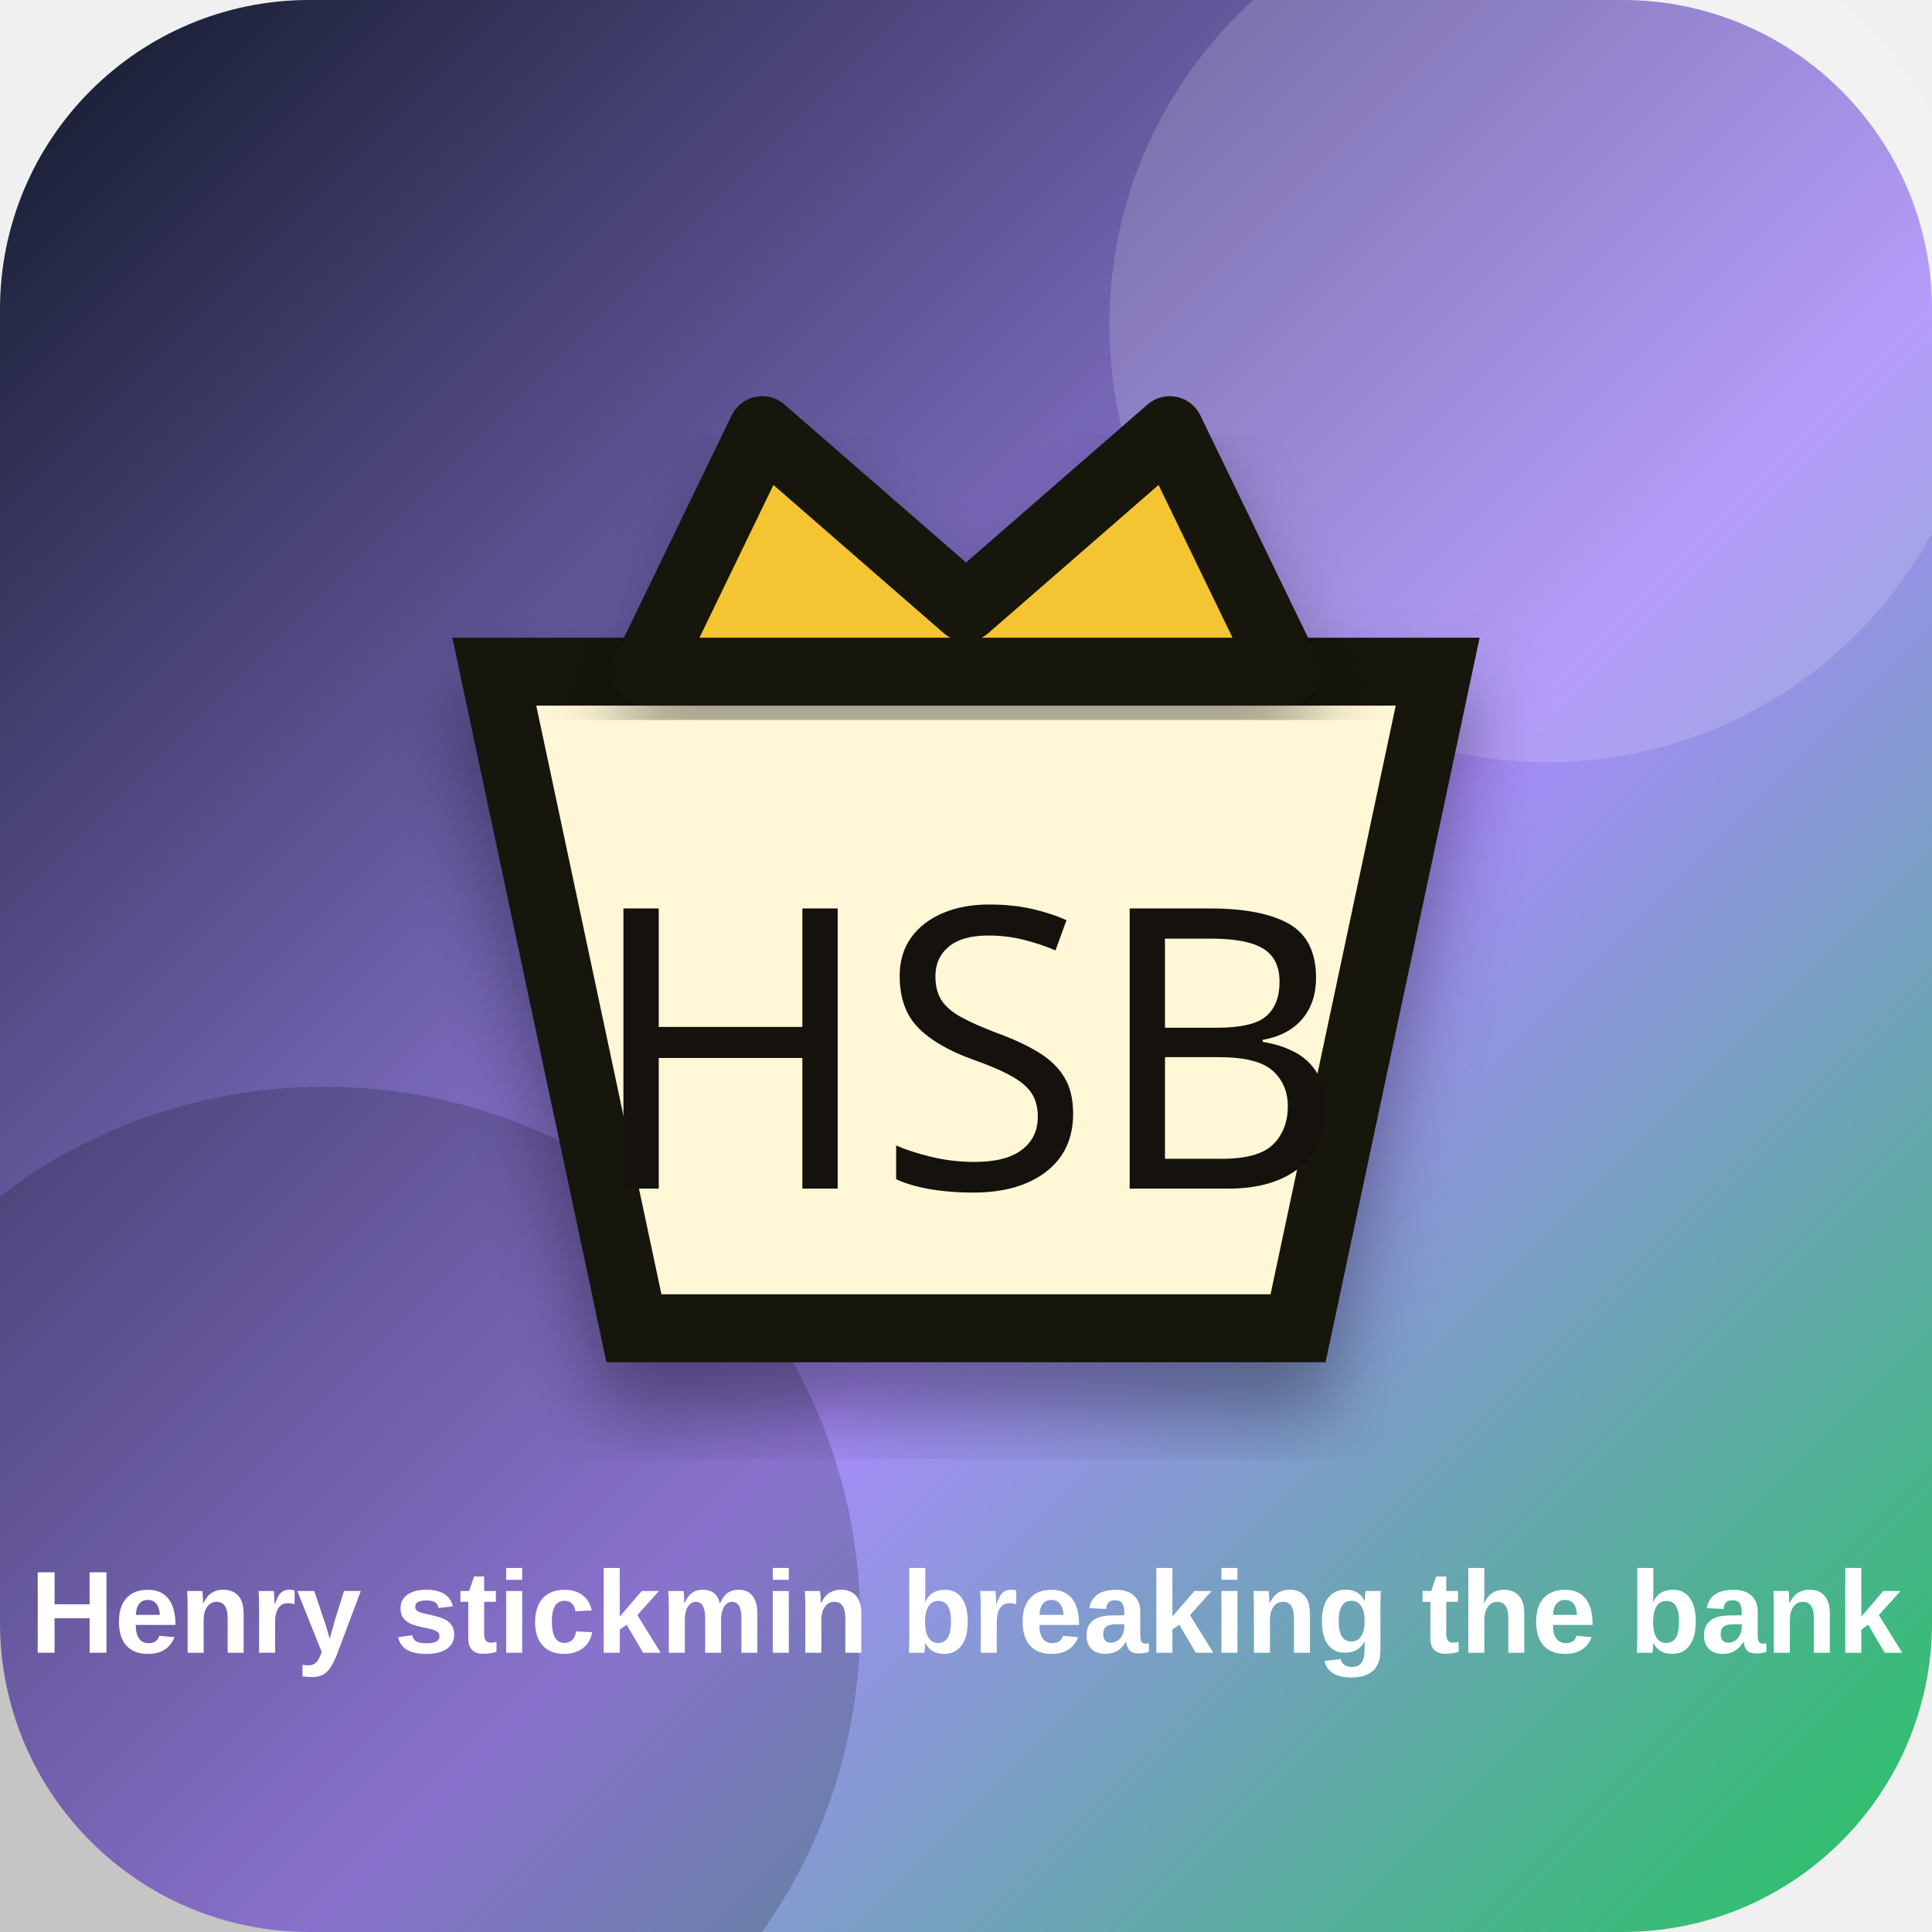
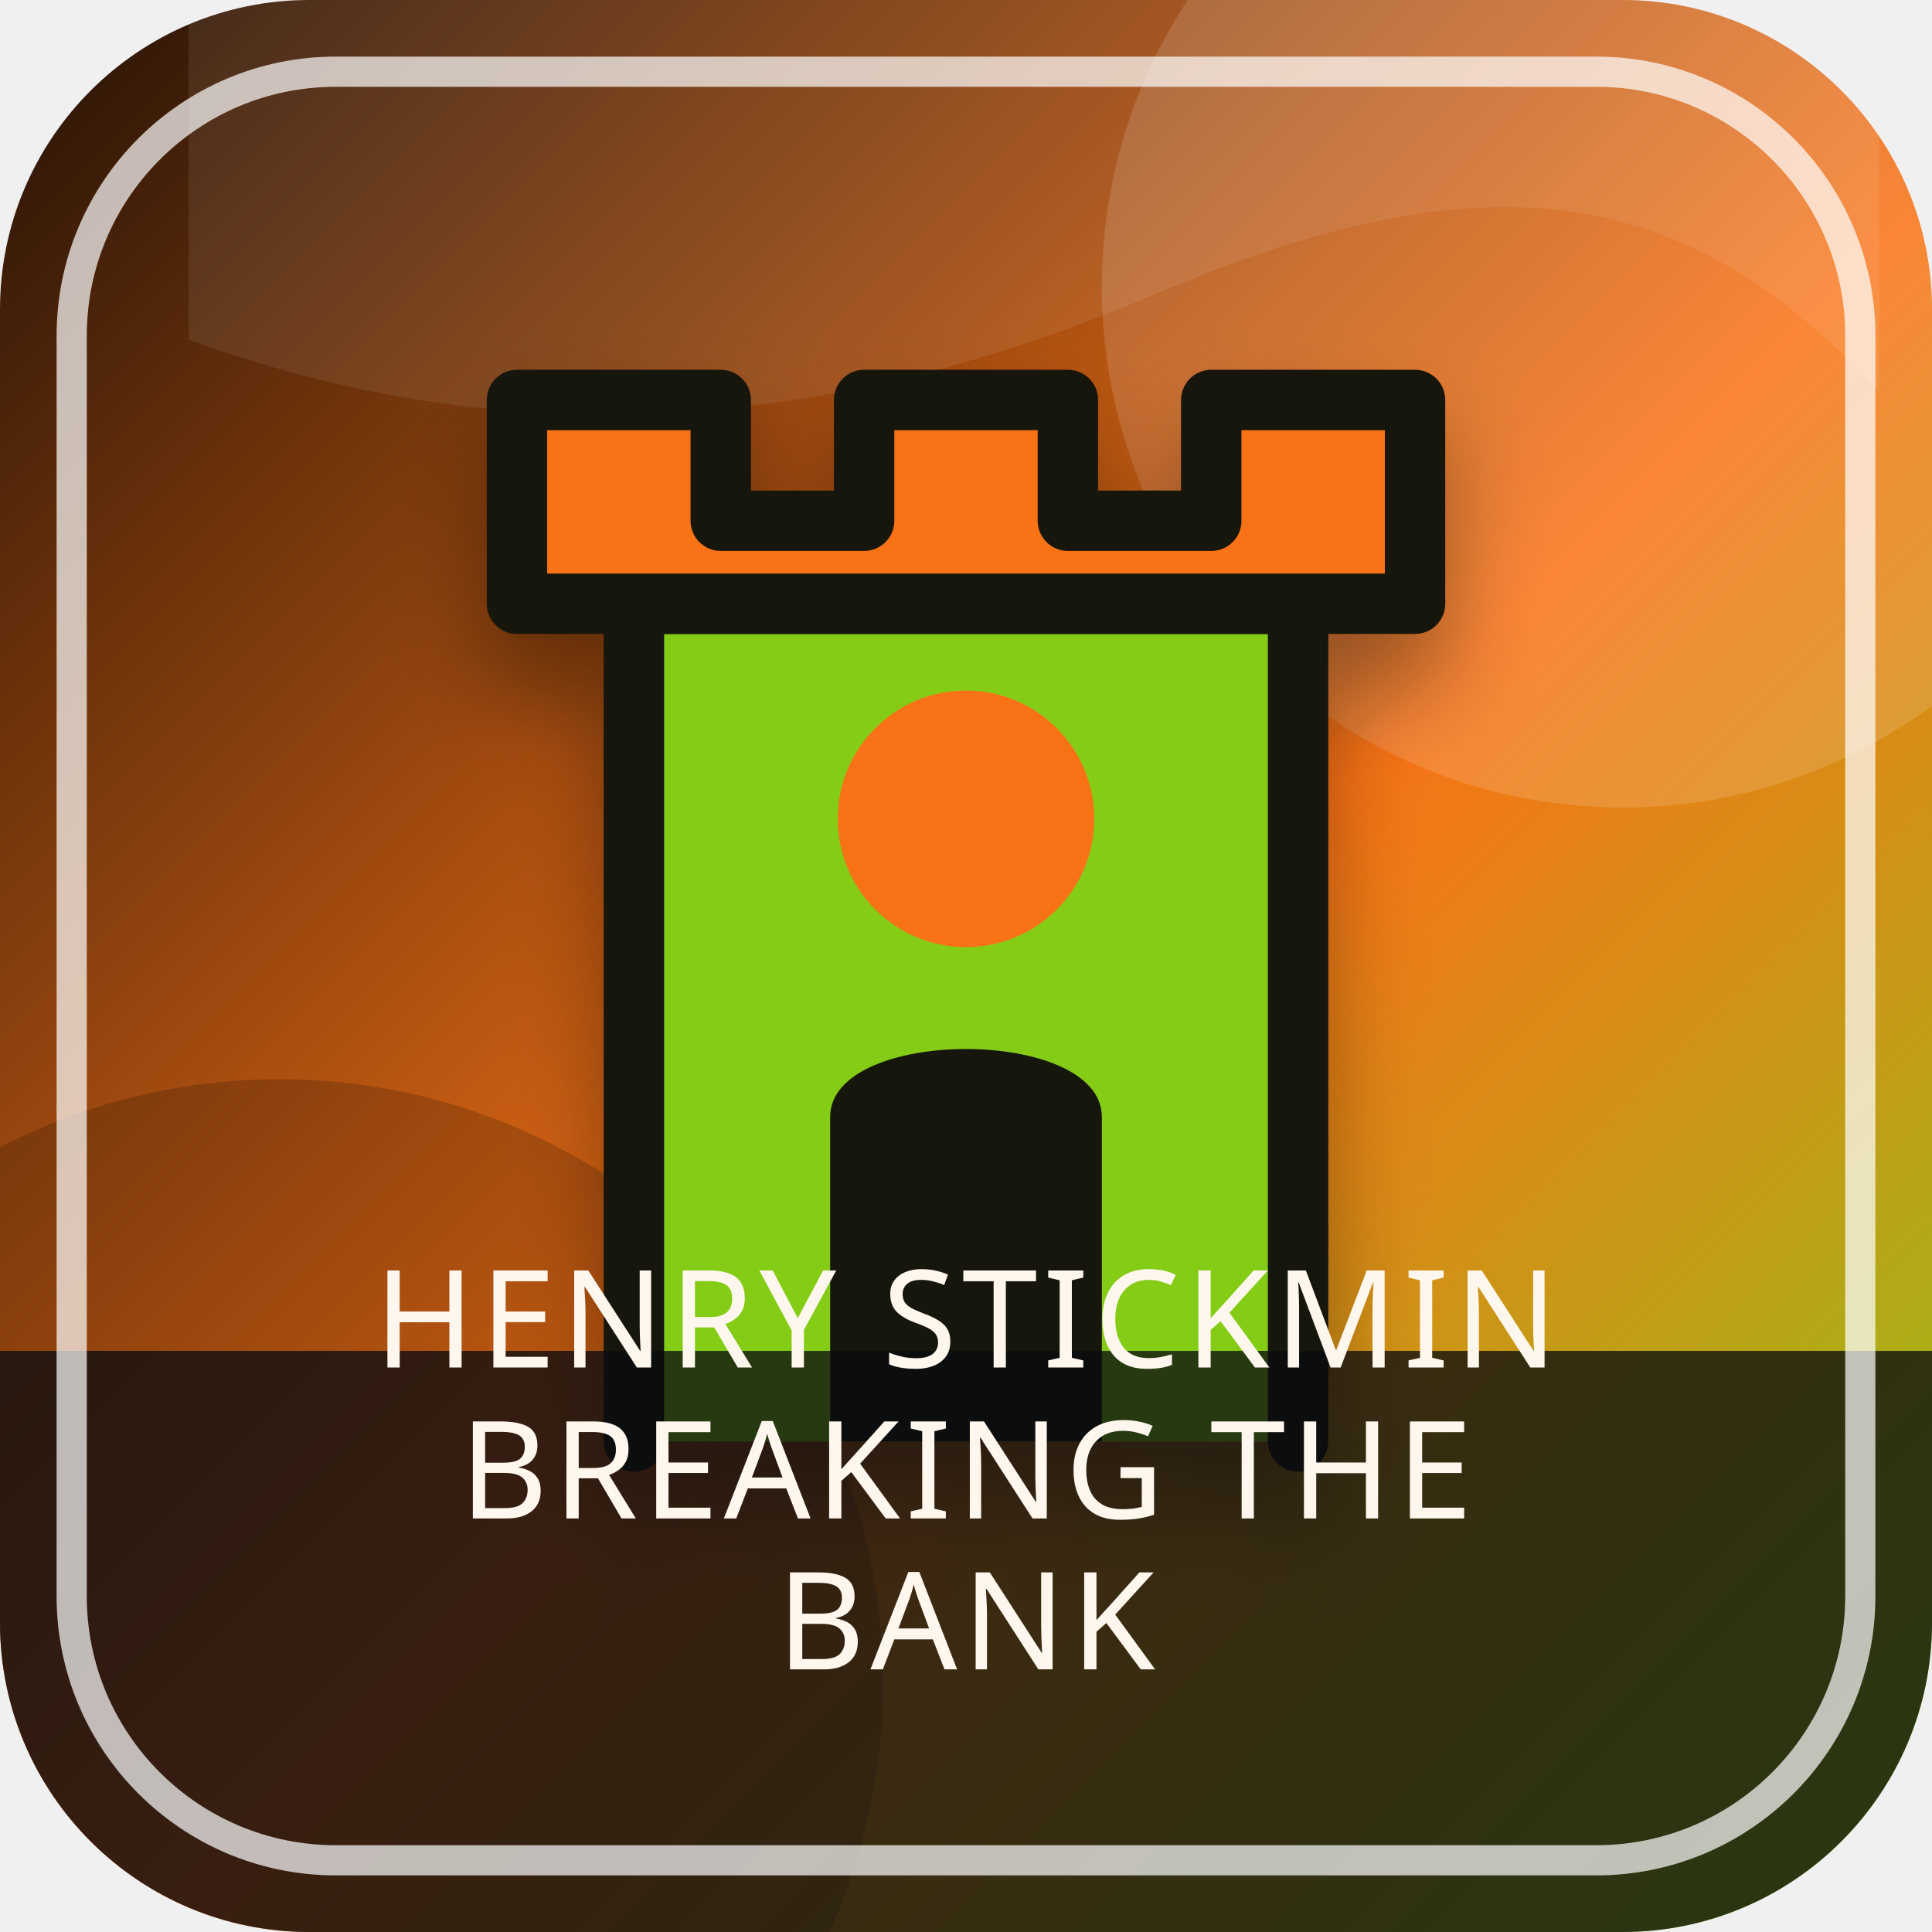
- <svg xmlns="http://www.w3.org/2000/svg" width="512" height="512" viewBox="0 0 512 512">
+ <svg xmlns="http://www.w3.org/2000/svg" width="512" height="512" viewBox="0 0 512 512" role="img" aria-label="Henry stickmin breaking the bank">
  <defs>
    <linearGradient id="bg" x1="0" y1="0" x2="1" y2="1">
-       <stop offset="0" stop-color="#101828" />
-       <stop offset=".58" stop-color="#a78bfa" />
-       <stop offset="1" stop-color="#22c55e" />
+       <stop offset="0" stop-color="#211006" />
+       <stop offset=".55" stop-color="#f97316" />
+       <stop offset="1" stop-color="#84cc16" />
    </linearGradient>
-     <filter id="shadow" x="-20%" y="-20%" width="140%" height="140%">
-       <feDropShadow dx="0" dy="14" stdDeviation="10" flood-color="#000" flood-opacity=".36" />
+     <filter id="shadow" x="-20%" y="-20%" width="140%" height="150%">
+       <feDropShadow dx="0" dy="16" stdDeviation="12" flood-color="#000" flood-opacity=".35" />
    </filter>
+     <clipPath id="round">
+       <rect width="512" height="512" rx="82" />
+     </clipPath>
  </defs>
-   <rect width="512" height="512" rx="82" fill="url(#bg)" />
-   <circle cx="410" cy="86" r="116" fill="#fff" opacity=".16" />
-   <circle cx="86" cy="430" r="142" fill="#000" opacity=".18" />
-   <path d="M131 178h250l-37 174H168z" fill="#fff7d6" stroke="#15120d" stroke-width="18" filter="url(#shadow)" />
-   <path d="M171 178l31-64 54 47 54-47 31 64z" fill="#f4c430" stroke="#15120d" stroke-width="18" stroke-linejoin="round" filter="url(#shadow)" />
-   <text x="256" y="315" text-anchor="middle" font-family="Impact, Arial Black, sans-serif" font-size="104" fill="#15120d">HSB</text>
-   <text x="256" y="438" text-anchor="middle" font-family="Trebuchet MS, Arial, sans-serif" font-size="31" font-weight="900" fill="#fff">Henry stickmin breaking the bank</text>
+   <g clip-path="url(#round)">
+     <rect width="512" height="512" fill="url(#bg)" />
+     <circle cx="430" cy="76" r="138" fill="#fff" opacity=".14" />
+     <circle cx="74" cy="446" r="160" fill="#000" opacity=".18" />
+     <path d="M50 90c82 30 167 26 256-12s142-29 192 26v-154H50z" fill="#fff" opacity=".08" />
+     <g filter="url(#shadow)" transform="translate(0 -16)">
+       <path d="M168 398V176h176v222" fill="#84cc16" stroke="#15120d" stroke-width="16" stroke-linecap="round" stroke-linejoin="round" />
+       <path d="M137 176h238v-54h-54v32h-38v-32h-54v32h-38v-32h-54z" fill="#f97316" stroke="#15120d" stroke-width="16" stroke-linecap="round" stroke-linejoin="round" />
+       <path d="M220 398v-86c0-24 72-24 72 0v86" fill="#15120d" />
+       <circle cx="256" cy="233" r="34" fill="#f97316" />
+     </g>
+     <rect x="0" y="358" width="512" height="154" fill="#090b10" opacity=".76" />
+     <text x="256" y="362.4" text-anchor="middle" font-family="Impact, 'Arial Black', sans-serif" font-size="36" letter-spacing="1.4" fill="#fff7ed">HENRY STICKMIN</text>
+     <text x="256" y="402.4" text-anchor="middle" font-family="Impact, 'Arial Black', sans-serif" font-size="36" letter-spacing="1.4" fill="#fff7ed">BREAKING THE</text>
+     <text x="256" y="442.4" text-anchor="middle" font-family="Impact, 'Arial Black', sans-serif" font-size="36" letter-spacing="1.4" fill="#fff7ed">BANK</text>
+     <rect x="19" y="19" width="474" height="474" rx="70" fill="none" stroke="#fff" stroke-width="8" opacity=".7" />
+   </g>
</svg>
